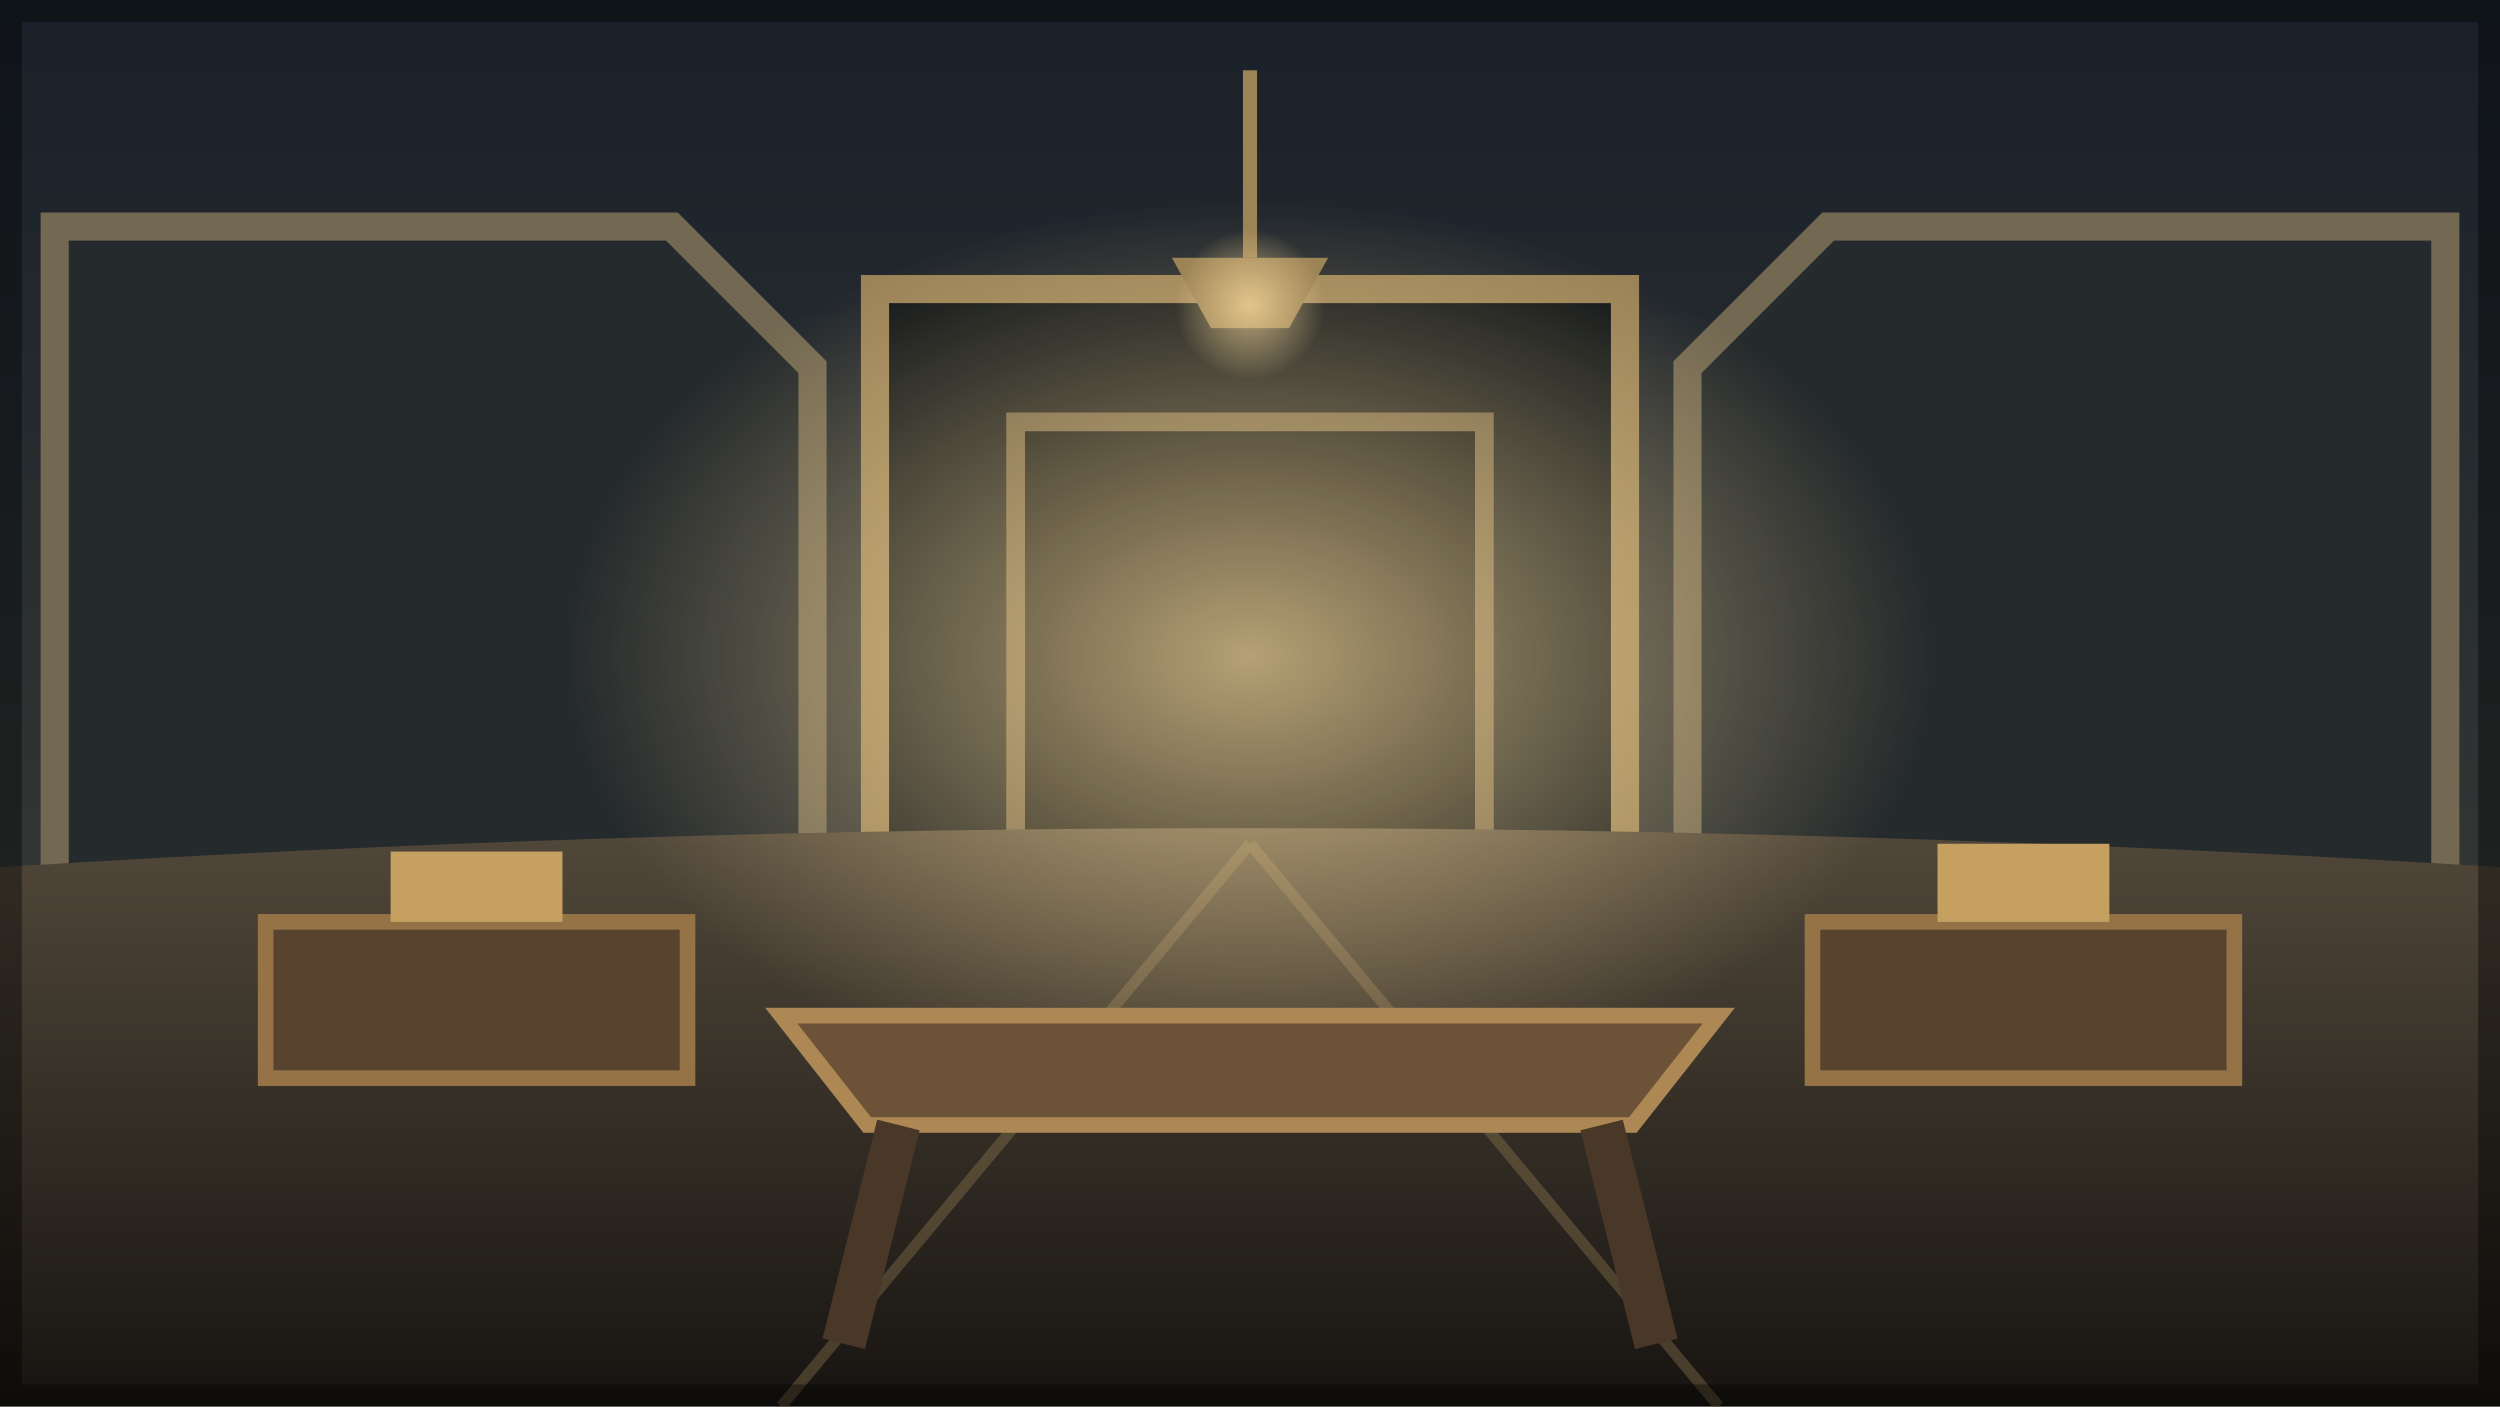
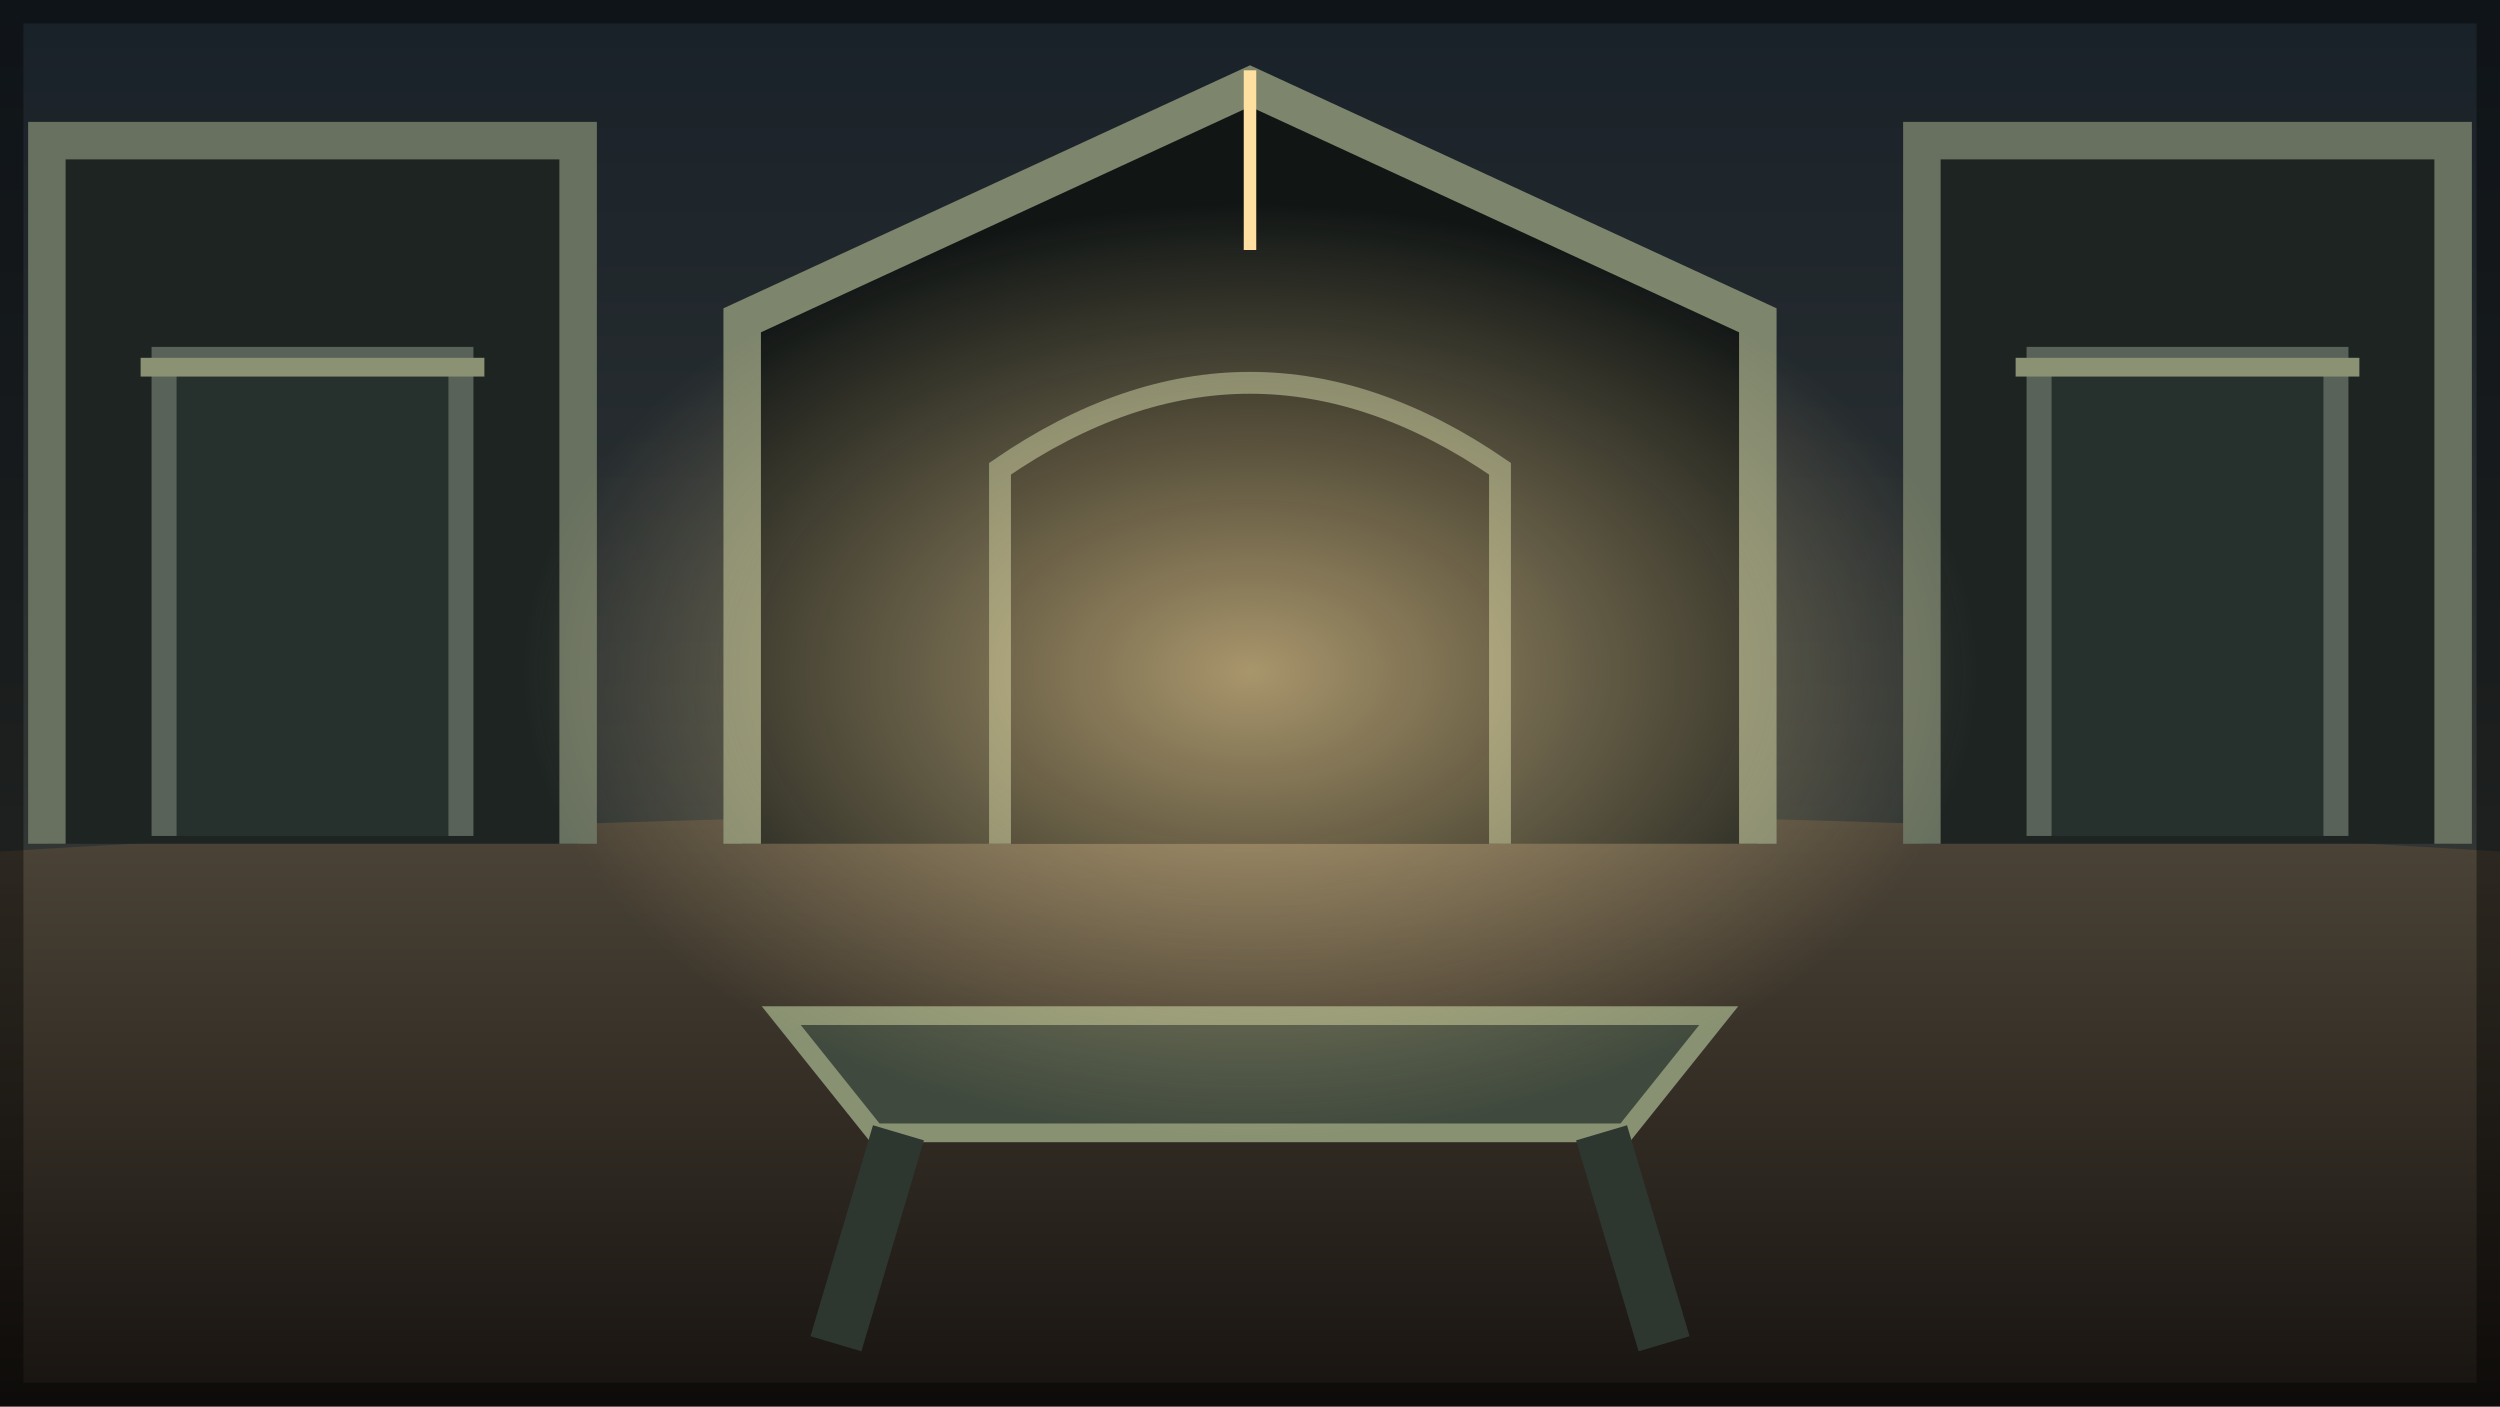
<svg xmlns="http://www.w3.org/2000/svg" width="1600" height="900" viewBox="0 0 1600 900">
  <defs>
    <linearGradient id="w" x2="0" y2="1">
-       <stop stop-color="#192029" />
-       <stop offset="1" stop-color="#41423a" />
+       <stop stop-color="#192129" />
+       <stop offset="1" stop-color="#41433a" />
    </linearGradient>
    <linearGradient id="f" x2="0" y2="1">
-       <stop stop-color="#51483a" />
-       <stop offset="1" stop-color="#171411" />
+       <stop stop-color="#4d4538" />
+       <stop offset="1" stop-color="#171310" />
    </linearGradient>
    <radialGradient id="g">
-       <stop stop-color="#ffe0a0" stop-opacity=".7" />
+       <stop stop-color="#ffe0a0" stop-opacity=".65" />
      <stop offset="1" stop-color="#ffe0a0" stop-opacity="0" />
    </radialGradient>
  </defs>
  <rect width="1600" height="900" fill="url(#w)" />
-   <path d="M35 555V145H430L520 235V555" fill="#252a2c" stroke="#736952" stroke-width="18" />
-   <path d="M1080 555V235L1170 145H1565V555" fill="#252a2c" stroke="#736952" stroke-width="18" />
-   <path d="M560 555V185H1040V555" fill="#101518" stroke="#9b8358" stroke-width="18" />
-   <path d="M650 555V270H950V555" fill="#080c0e" stroke="#6f6045" stroke-width="12" />
-   <path d="M0 555Q800 505 1600 555V900H0Z" fill="url(#f)" />
-   <g stroke="#9d8457" stroke-opacity=".35" stroke-width="7">
-     <path d="M800 540L500 900M800 540L1100 900" />
-   </g>
-   <ellipse cx="800" cy="420" rx="440" ry="290" fill="url(#g)" />
-   <path d="M800 45V165" stroke="#9d8457" stroke-width="9" />
-   <path d="M750 165H850L825 210H775Z" fill="#9d8457" />
-   <circle cx="800" cy="195" r="48" fill="url(#g)" />
-   <path d="M500 650H1100L1045 720H555Z" fill="#6c5237" stroke="#ad8854" stroke-width="10" />
-   <path d="M575 720L540 860M1025 720L1060 860" stroke="#493728" stroke-width="28" />
-   <path d="M170 590H440V690H170ZM1160 590H1430V690H1160Z" fill="#58432f" stroke="#967247" stroke-width="10" />
-   <path d="M250 545h110v45H250zM1240 540h110v50h-110z" fill="#c5a060" />
-   <rect width="1600" height="900" fill="none" stroke="#000" stroke-opacity=".38" stroke-width="28" />
+   <path d="M0 545Q800 495 1600 545V900H0Z" fill="url(#f)" />
+   <path d="M30 540V90H370V540M1230 540V90H1570V540" fill="#1d2422" stroke="#68715f" stroke-width="24" />
+   <path d="M475 540V205L800 55L1125 205V540" fill="#111615" stroke="#7d856c" stroke-width="24" />
+   <path d="M640 540V300Q800 190 960 300V540" fill="#070b0b" stroke="#69745f" stroke-width="14" />
+   <path d="M105 535V230H295V535M1305 535V230H1495V535" fill="#26302c" stroke="#586258" stroke-width="16" />
+   <path d="M90 235H310M1290 235H1510" stroke="#8b9274" stroke-width="12" />
+   <path d="M500 650H1100L1040 725H560Z" fill="#3f493d" stroke="#889171" stroke-width="12" />
+   <path d="M575 725L535 860M1025 725L1065 860" stroke="#2d372f" stroke-width="34" />
+   <ellipse cx="800" cy="430" rx="470" ry="300" fill="url(#g)" />
+   <path d="M800 45V160" stroke="#ffe0a0" stroke-width="8" />
+   <rect width="1600" height="900" fill="none" stroke="#000" stroke-opacity=".4" stroke-width="30" />
</svg>
